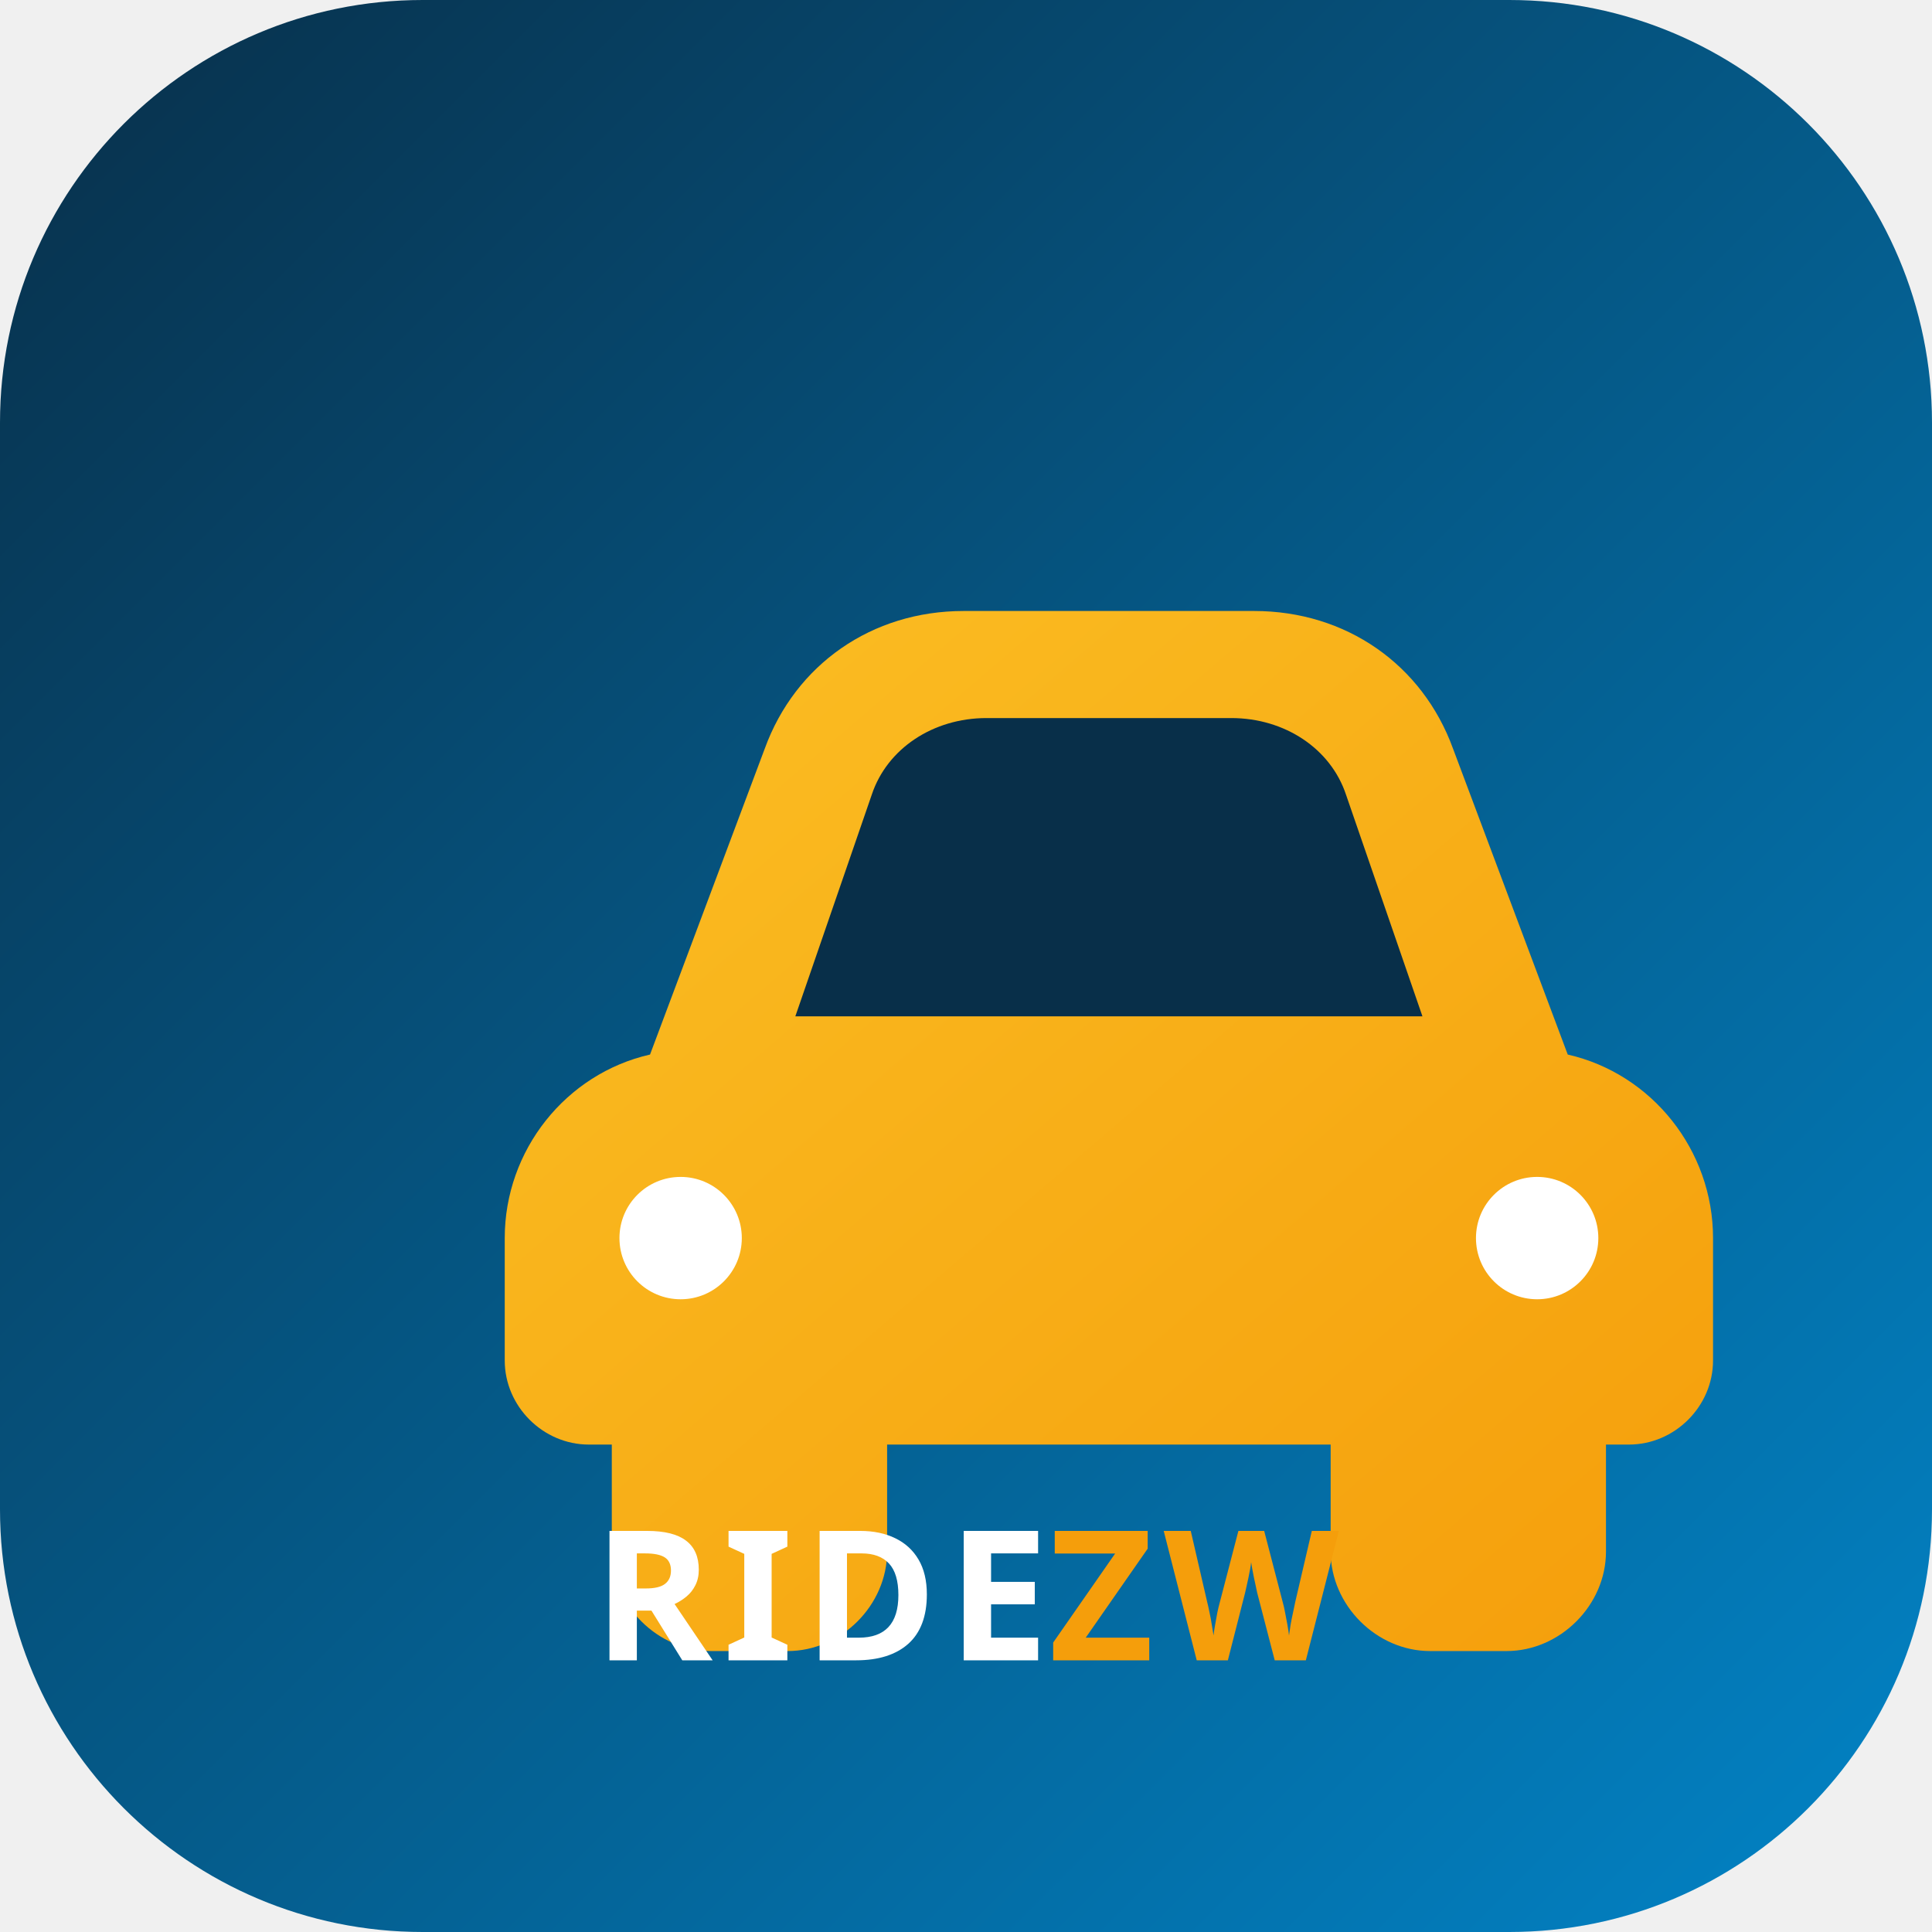
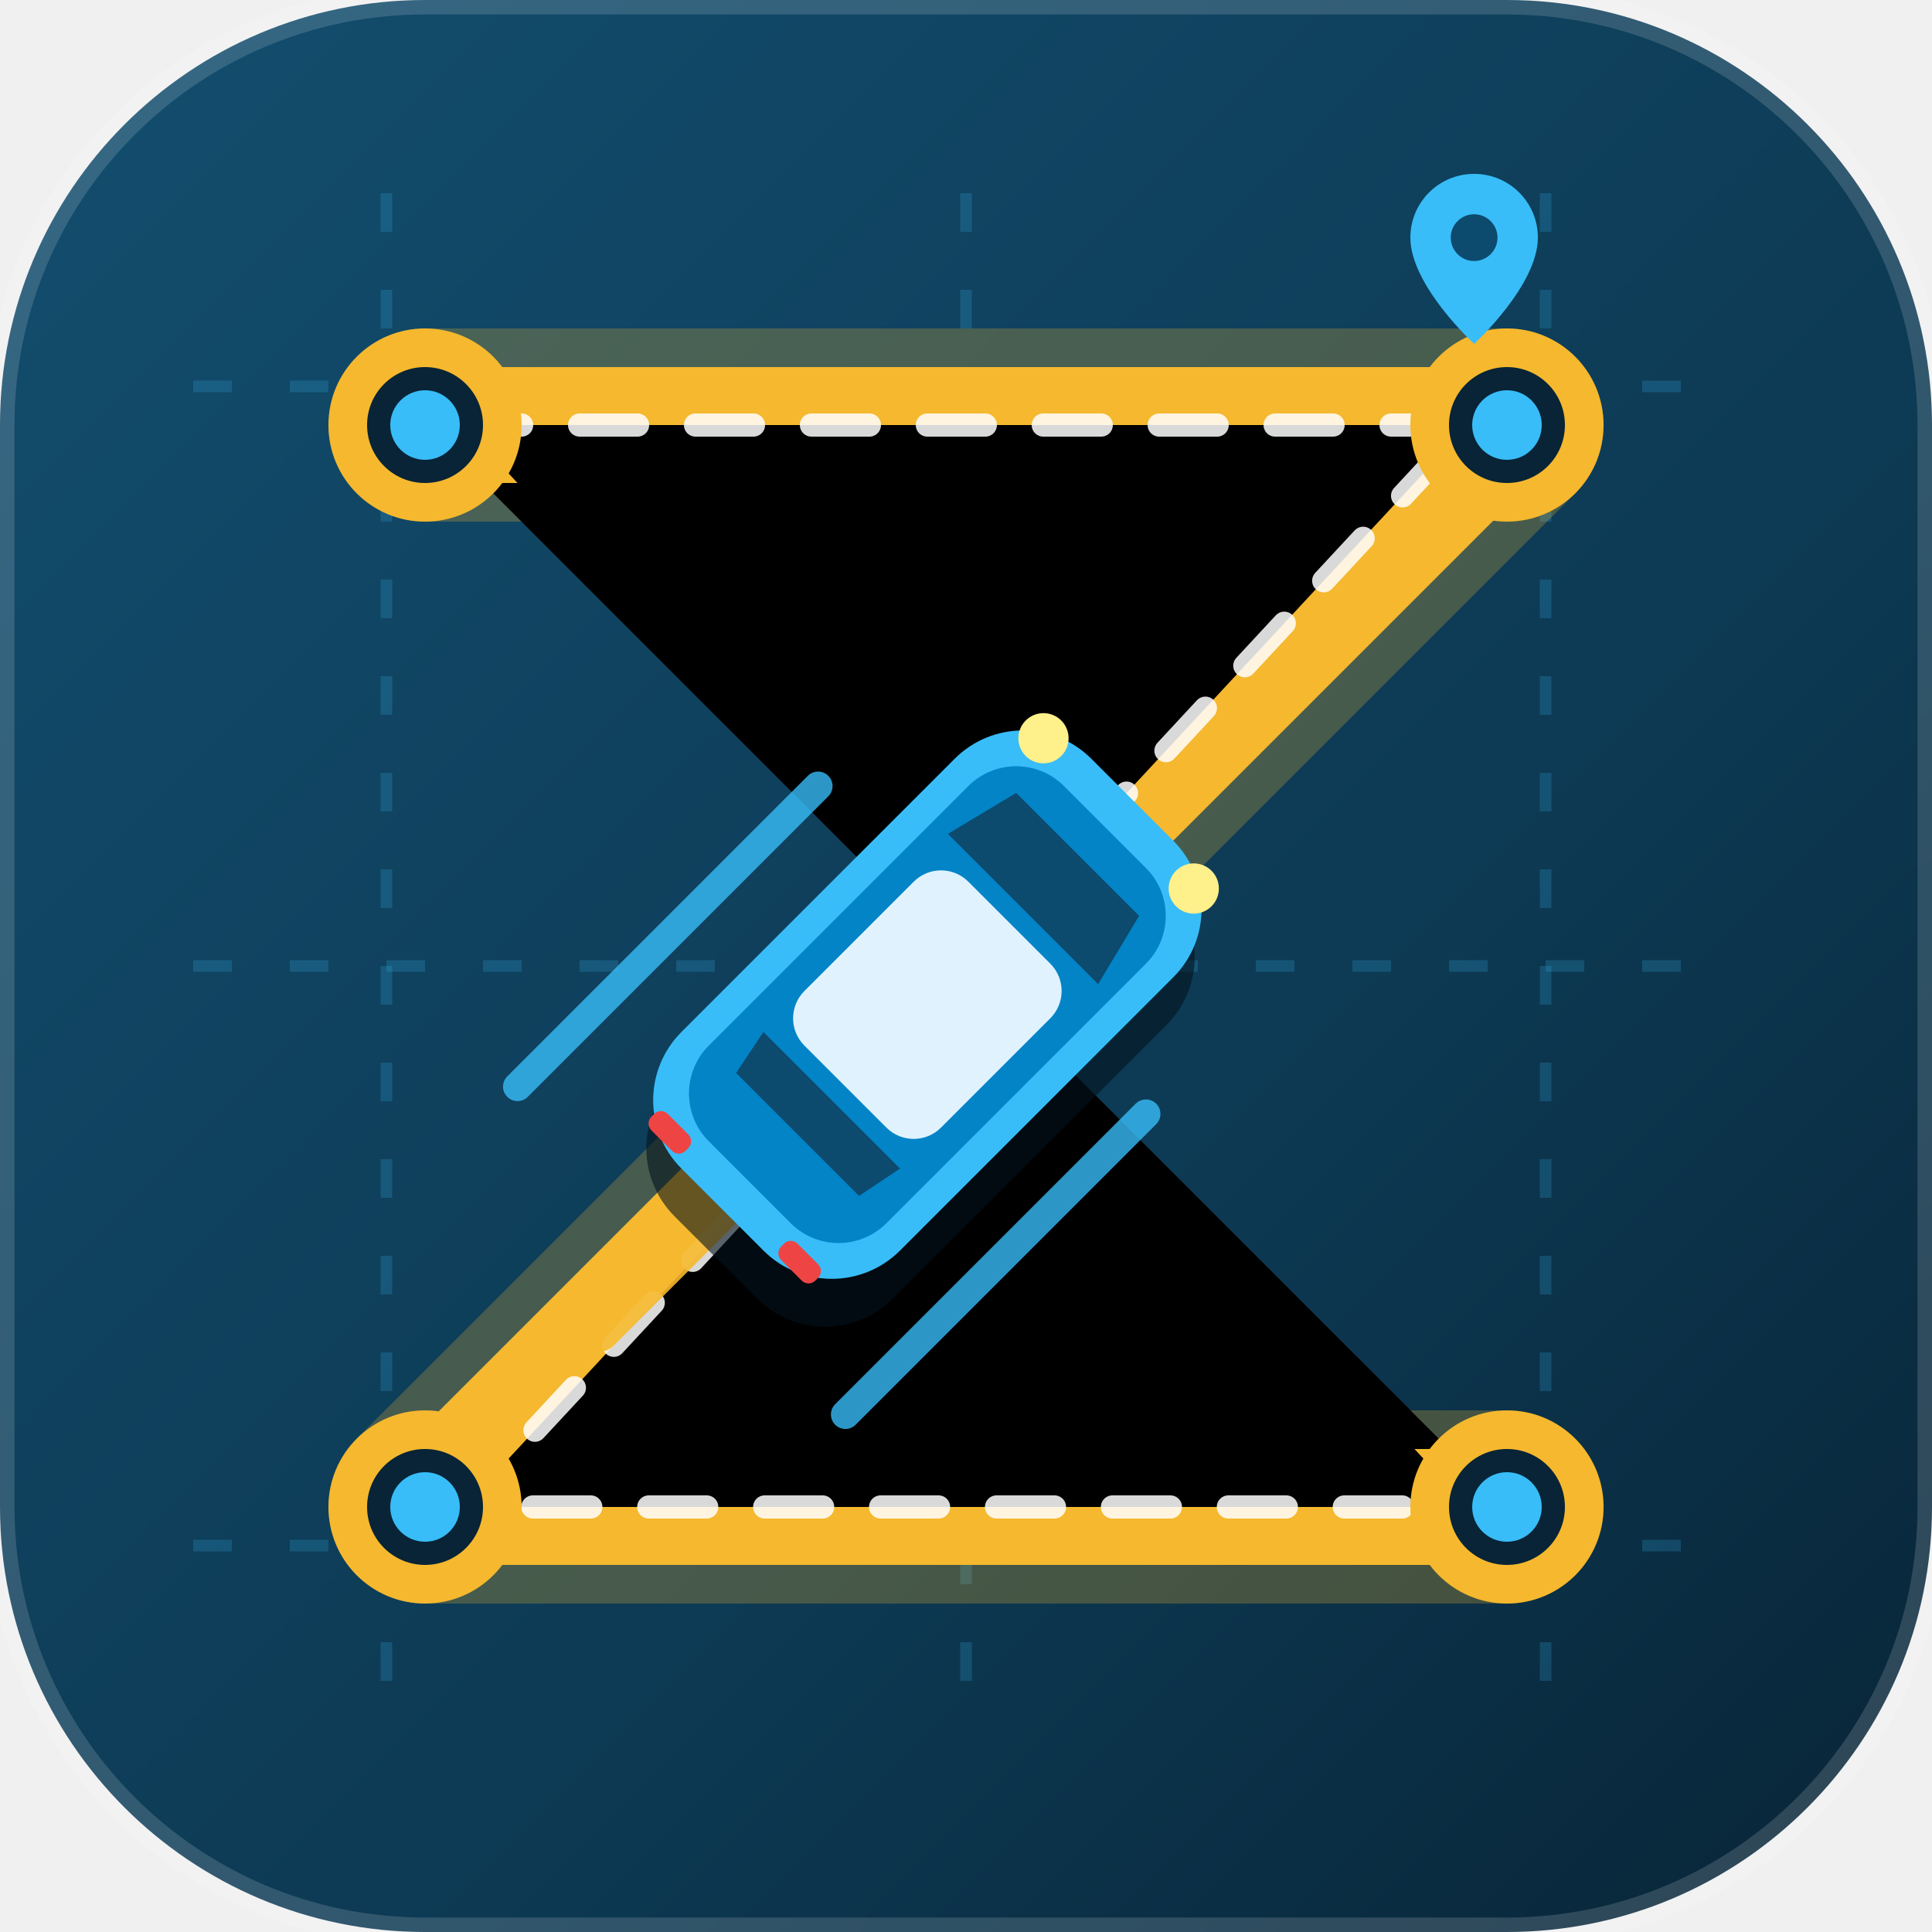
- <svg xmlns="http://www.w3.org/2000/svg" viewBox="0 0 192 192" width="192" height="192">
+ <svg xmlns="http://www.w3.org/2000/svg" viewBox="0 0 100 100" width="100%" height="100%">
  <defs>
-     <linearGradient id="g192" x1="0%" y1="0%" x2="100%" y2="100%">
-       <stop offset="0%" stop-color="#082f49" />
-       <stop offset="100%" stop-color="#0284c7" />
-     </linearGradient>
-     <linearGradient id="gold192" x1="0%" y1="0%" x2="100%" y2="100%">
-       <stop offset="0%" stop-color="#fbbf24" />
-       <stop offset="100%" stop-color="#f59e0b" />
+     <linearGradient id="bgGrad" x1="0%" y1="0%" x2="100%" y2="100%">
+       <stop offset="0%" stop-color="#134e6f" />
+       <stop offset="60%" stop-color="#0d3a54" />
+       <stop offset="100%" stop-color="#082436" />
    </linearGradient>
  </defs>
-   <rect width="192" height="192" rx="42" fill="url(#g192)" />
-   <g transform="translate(38, 44) scale(0.38)">
-     <path d="M70 160 L100 80 C108 58, 128 44, 152 44 L228 44 C252 44, 272 58, 280 80 L310 160 C332 165, 348 185, 348 208 L348 240 C348 252, 338 262, 326 262 L320 262 L320 290 C320 304, 308 316, 294 316 L274 316 C260 316, 248 304, 248 290 L248 262 L132 262 L132 290 C132 304, 120 316, 106 316 L86 316 C72 316, 60 304, 60 290 L60 262 L54 262 C42 262, 32 252, 32 240 L32 208 C32 185, 48 165, 70 160 Z" fill="url(#gold192)" />
-     <path d="M108 150 L128 92 C132 80, 144 72, 158 72 L222 72 C236 72, 248 80, 252 92 L272 150 Z" fill="#082f49" />
-     <circle cx="78" cy="208" r="16" fill="#ffffff" />
-     <circle cx="302" cy="208" r="16" fill="#ffffff" />
+   <rect width="100" height="100" rx="22" fill="url(#bgGrad)" stroke="rgba(255, 255, 255, 0.15)" stroke-width="1.5" />
+   <g stroke="#38bdf8" stroke-width="0.6" stroke-opacity="0.2">
+     <line x1="10" y1="20" x2="90" y2="20" stroke-dasharray="2 3" />
+     <line x1="10" y1="50" x2="90" y2="50" stroke-dasharray="2 3" />
+     <line x1="10" y1="80" x2="90" y2="80" stroke-dasharray="2 3" />
+     <line x1="20" y1="10" x2="20" y2="90" stroke-dasharray="2 3" />
+     <line x1="50" y1="10" x2="50" y2="90" stroke-dasharray="2 3" />
+     <line x1="80" y1="10" x2="80" y2="90" stroke-dasharray="2 3" />
  </g>
-   <text x="96" y="165" text-anchor="middle" fill="#ffffff" font-family="sans-serif" font-weight="900" font-size="18" letter-spacing="1">
-     RIDE<tspan fill="#f59e0b">ZW</tspan>
-   </text>
+   <path d="M 22 22 L 78 22 L 22 78 L 78 78" stroke="#F5B82E" stroke-width="10" stroke-linecap="round" stroke-linejoin="round" stroke-opacity="0.25" />
+   <path d="M 22 22 L 78 22 L 22 78 L 78 78" stroke="#F5B82E" stroke-width="6" stroke-linecap="round" stroke-linejoin="round" />
+   <path d="M 24 22 L 76 22 L 24 78 L 76 78" stroke="#FFFFFF" stroke-width="1.2" stroke-linecap="round" stroke-linejoin="round" stroke-dasharray="3 3" stroke-opacity="0.85" />
+   <circle cx="22" cy="22" r="4" fill="#082436" stroke="#F5B82E" stroke-width="2" />
+   <circle cx="22" cy="22" r="1.8" fill="#38bdf8" />
+   <circle cx="78" cy="22" r="4" fill="#082436" stroke="#F5B82E" stroke-width="2" />
+   <circle cx="78" cy="22" r="1.8" fill="#38bdf8" />
+   <circle cx="22" cy="78" r="4" fill="#082436" stroke="#F5B82E" stroke-width="2" />
+   <circle cx="22" cy="78" r="1.8" fill="#38bdf8" />
+   <circle cx="78" cy="78" r="4" fill="#082436" stroke="#F5B82E" stroke-width="2" />
+   <circle cx="78" cy="78" r="1.8" fill="#38bdf8" />
+   <g transform="translate(73, 9) scale(0.55)">
+     <path d="M6 0C2.68 0 0 2.68 0 6C0 10.5 6 16 6 16C6 16 12 10.5 12 6C12 2.68 9.32 0 6 0Z" fill="#38bdf8" />
+     <circle cx="6" cy="6" r="2.2" fill="#0c4a6e" />
+   </g>
+   <g transform="translate(48, 52) rotate(45)">
+     <line x1="-12" y1="-4" x2="-12" y2="18" stroke="#38bdf8" stroke-width="1.5" stroke-opacity="0.8" stroke-linecap="round" />
+     <line x1="0" y1="6" x2="0" y2="24" stroke="#F5B82E" stroke-width="2" stroke-opacity="0.9" stroke-linecap="round" />
+     <line x1="12" y1="-4" x2="12" y2="18" stroke="#38bdf8" stroke-width="1.5" stroke-opacity="0.8" stroke-linecap="round" />
+     <rect x="-8" y="-15" width="16" height="30" rx="5" fill="#04121c" opacity="0.6" transform="translate(1.5, 2)" />
+     <rect x="-8" y="-15" width="16" height="30" rx="5" fill="#38bdf8" />
+     <rect x="-6.5" y="-13" width="13" height="26" rx="3.5" fill="#0284c7" />
+     <rect x="-5" y="-6" width="10" height="12" rx="2" fill="#e0f2fe" />
+     <path d="M -5.5 -7 L 5.5 -7 L 4.5 -11 L -4.5 -11 Z" fill="#0c4a6e" />
+     <path d="M -5 7 L 5 7 L 4.5 9.5 L -4.5 9.5 Z" fill="#0c4a6e" />
+     <circle cx="-5.5" cy="-14" r="1.3" fill="#fef08a" />
+     <circle cx="5.5" cy="-14" r="1.3" fill="#fef08a" />
+     <rect x="-6" y="13.5" width="2.5" height="1.2" rx="0.5" fill="#ef4444" />
+     <rect x="3.5" y="13.5" width="2.5" height="1.2" rx="0.5" fill="#ef4444" />
+   </g>
</svg>
